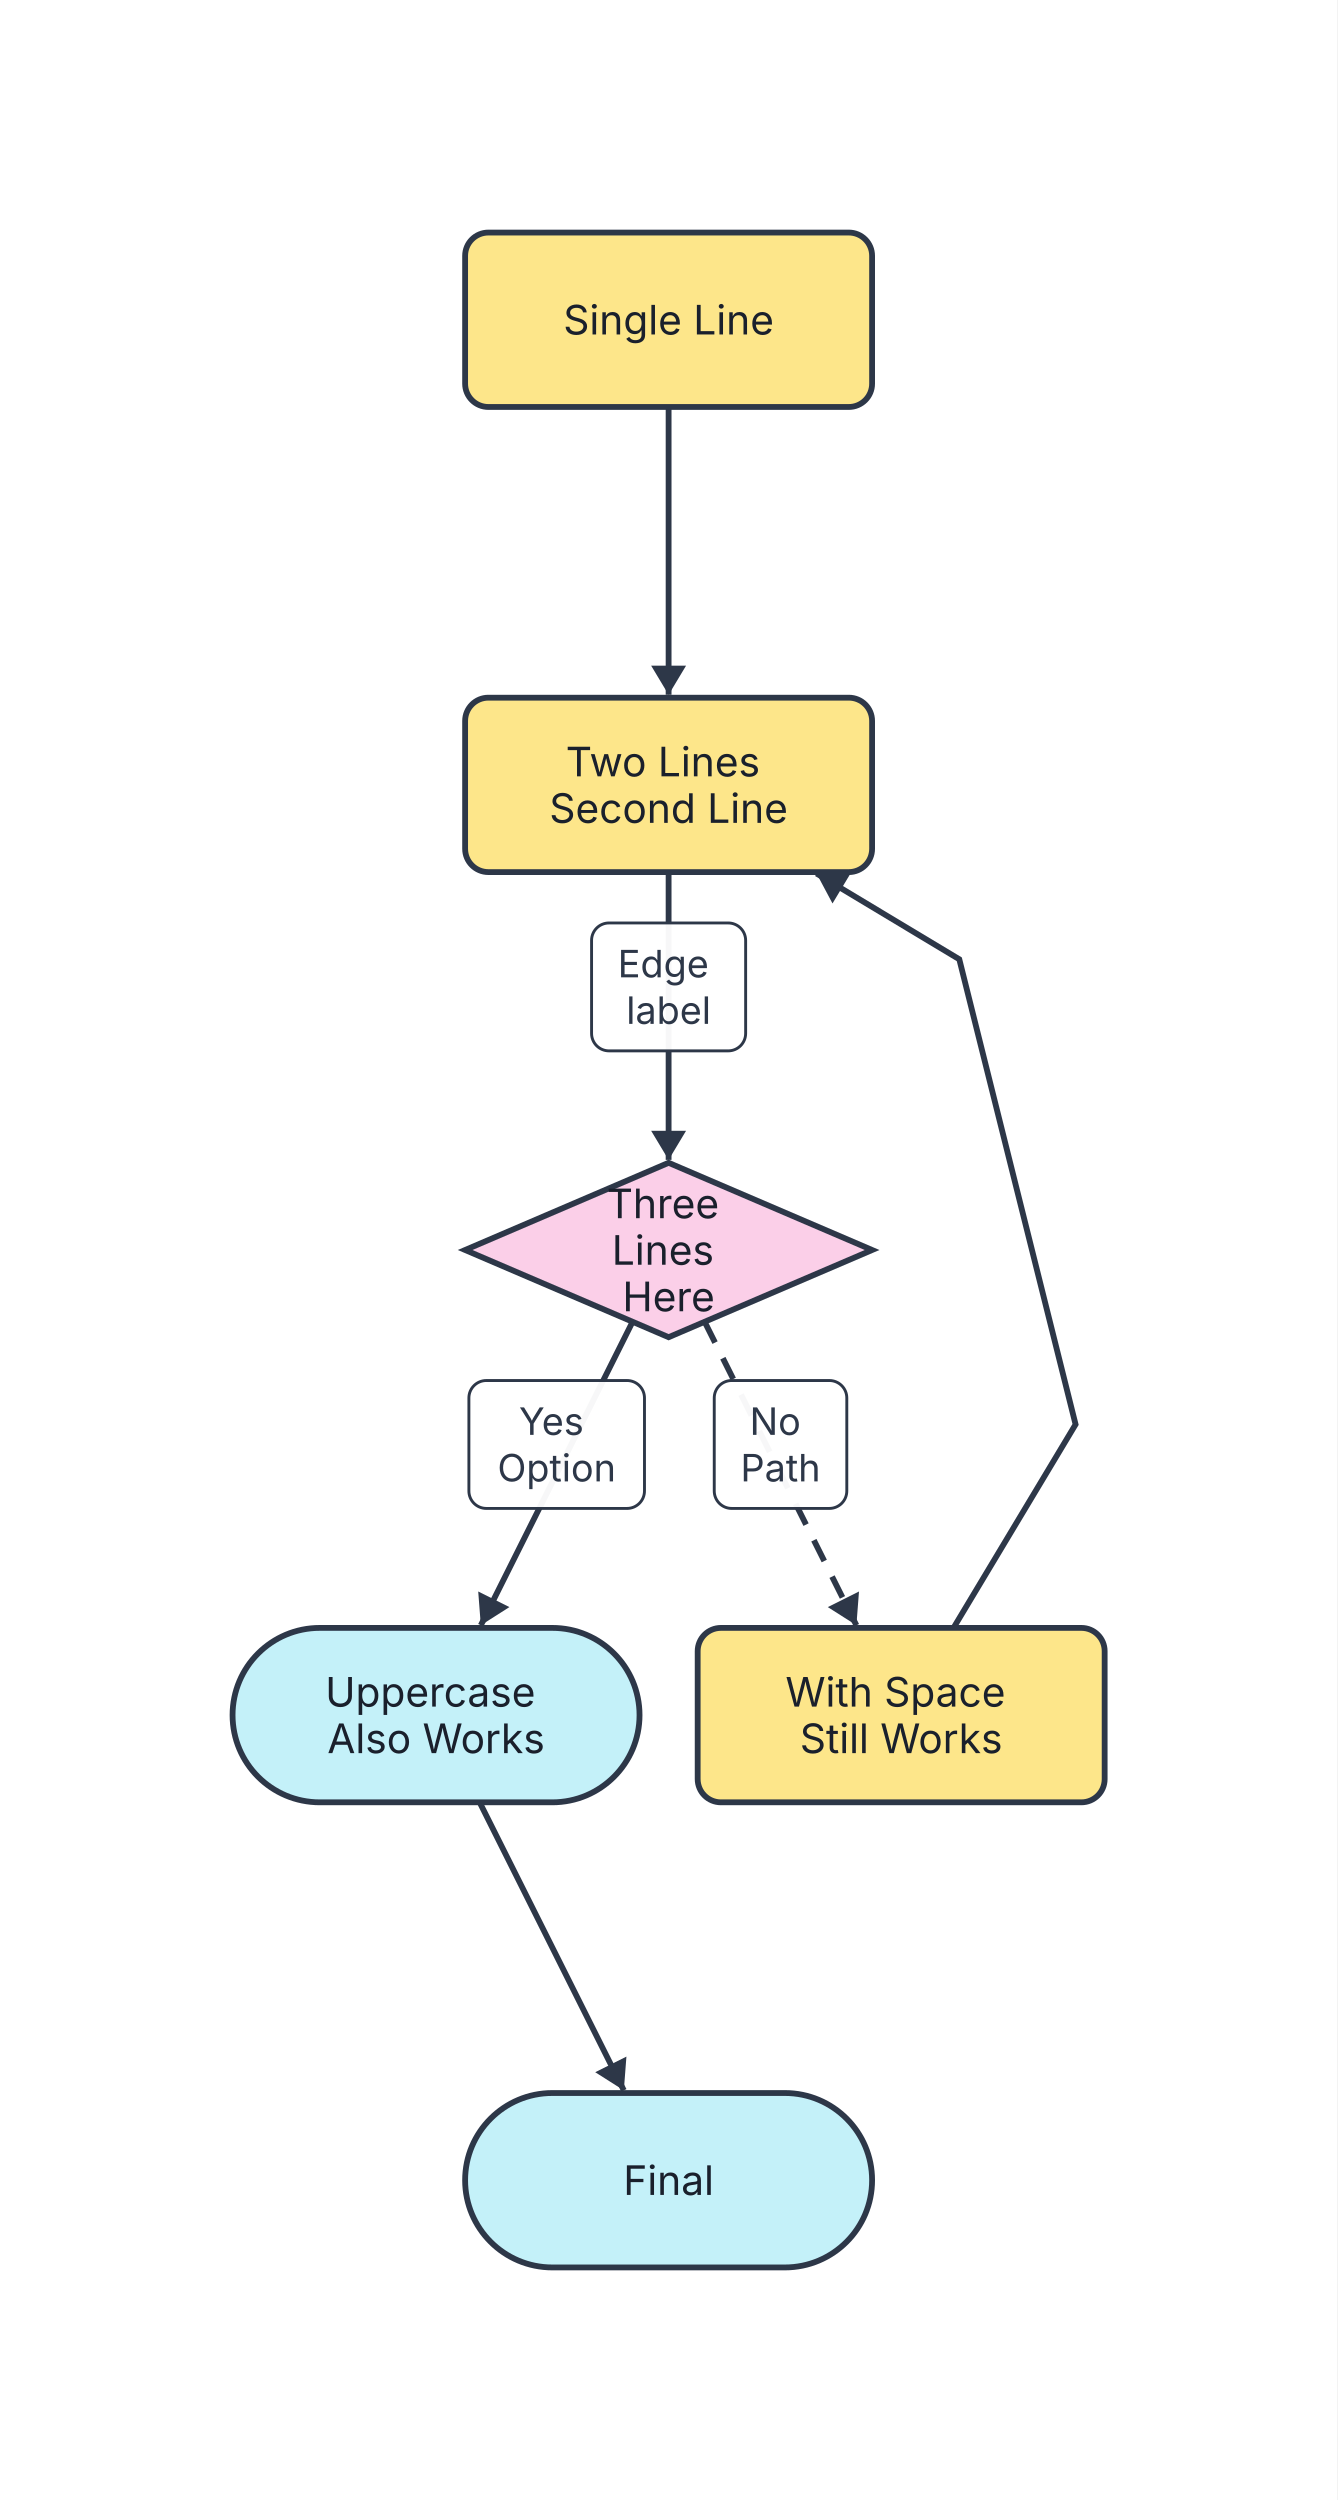
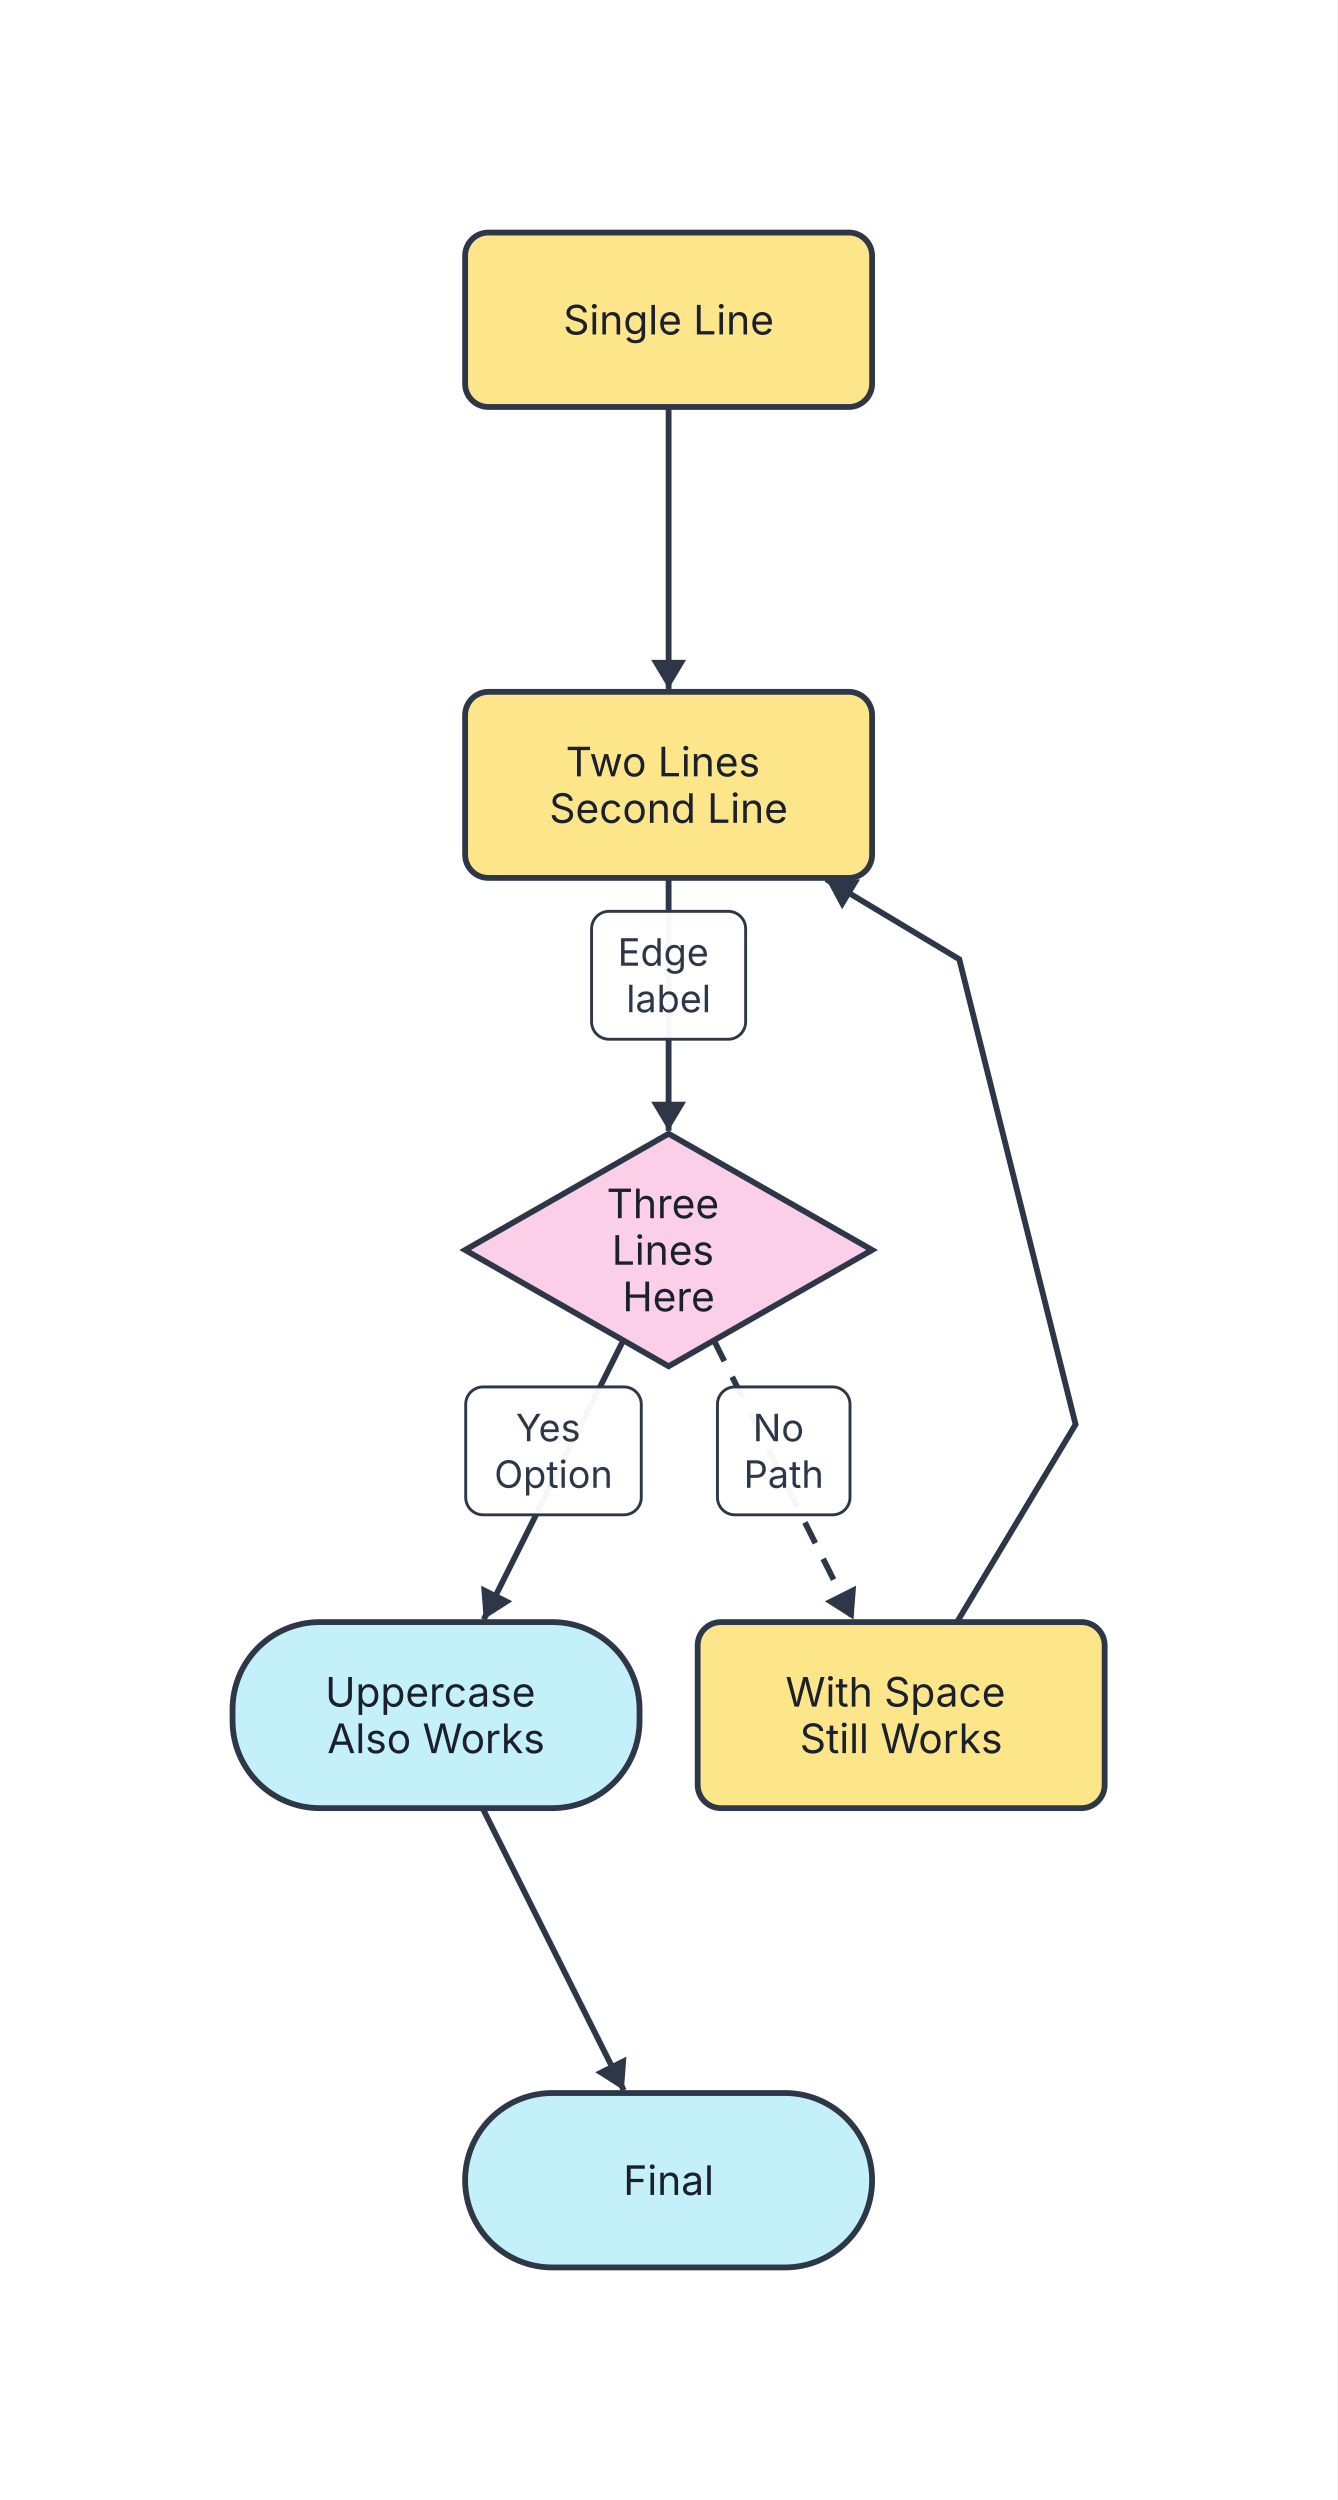
<svg xmlns="http://www.w3.org/2000/svg" width="460" height="860" viewBox="0 0 460 860" font-family="Inter, system-ui, sans-serif">
  <defs>
    <marker id="arrow-end" markerWidth="8" markerHeight="8" refX="6" refY="4" orient="auto" markerUnits="strokeWidth">
      <path d="M1,1 L6,4 L1,7 z" fill="context-stroke" />
    </marker>
    <marker id="arrow-start" markerWidth="8" markerHeight="8" refX="2" refY="4" orient="auto" markerUnits="strokeWidth">
      <path d="M7,1 L2,4 L7,7 z" fill="context-stroke" />
    </marker>
  </defs>
  <rect width="100%" height="100%" fill="white" />
-   <line x1="230.0" y1="140.0" x2="230.0" y2="239.0" stroke="#2d3748" stroke-width="2" marker-end="url(#arrow-end)" />
-   <line x1="230.0" y1="300.0" x2="230.0" y2="399.0" stroke="#2d3748" stroke-width="2" marker-end="url(#arrow-end)" />
+   <line x1="230.0" y1="140.0" x2="230.0" y2="237.0" stroke="#2d3748" stroke-width="2" marker-end="url(#arrow-end)" />
+   <line x1="230.0" y1="302.0" x2="230.0" y2="389.0" stroke="#2d3748" stroke-width="2" marker-end="url(#arrow-end)" />
  <g pointer-events="none">
-     <rect x="203.5" y="317.5" width="53.0" height="44.0" rx="6" ry="6" fill="white" fill-opacity="0.96" stroke="#2d3748" stroke-width="1" />
+     <rect x="203.5" y="313.5" width="53.0" height="44.0" rx="6" ry="6" fill="white" fill-opacity="0.96" stroke="#2d3748" stroke-width="1" />
    <text x="230.0" fill="#2d3748" font-size="13" text-anchor="middle">
-       <tspan x="230.0" y="331.5" dominant-baseline="middle">Edge</tspan>
-       <tspan x="230.0" y="347.5" dominant-baseline="middle">label</tspan>
+       <tspan x="230.0" y="327.5" dominant-baseline="middle">Edge</tspan>
+       <tspan x="230.0" y="343.5" dominant-baseline="middle">label</tspan>
    </text>
  </g>
-   <line x1="217.6" y1="454.7" x2="165.4" y2="559.1" stroke="#2d3748" stroke-width="2" marker-end="url(#arrow-end)" />
+   <line x1="214.4" y1="461.1" x2="166.4" y2="557.1" stroke="#2d3748" stroke-width="2" marker-end="url(#arrow-end)" />
  <g pointer-events="none">
-     <rect x="161.3" y="474.9" width="60.4" height="44.0" rx="6" ry="6" fill="white" fill-opacity="0.96" stroke="#2d3748" stroke-width="1" />
-     <text x="191.5" fill="#2d3748" font-size="13" text-anchor="middle">
-       <tspan x="191.5" y="488.9" dominant-baseline="middle">Yes</tspan>
-       <tspan x="191.5" y="504.9" dominant-baseline="middle">Option</tspan>
+     <rect x="160.2" y="477.1" width="60.4" height="44.0" rx="6" ry="6" fill="white" fill-opacity="0.96" stroke="#2d3748" stroke-width="1" />
+     <text x="190.4" fill="#2d3748" font-size="13" text-anchor="middle">
+       <tspan x="190.4" y="491.1" dominant-baseline="middle">Yes</tspan>
+       <tspan x="190.4" y="507.1" dominant-baseline="middle">Option</tspan>
    </text>
  </g>
-   <line x1="242.4" y1="454.7" x2="294.6" y2="559.1" stroke="#2d3748" stroke-width="2" marker-end="url(#arrow-end)" stroke-dasharray="8 6" />
+   <line x1="245.6" y1="461.1" x2="293.6" y2="557.1" stroke="#2d3748" stroke-width="2" marker-end="url(#arrow-end)" stroke-dasharray="8 6" />
  <g pointer-events="none">
-     <rect x="245.7" y="474.9" width="45.6" height="44.0" rx="6" ry="6" fill="white" fill-opacity="0.96" stroke="#2d3748" stroke-width="1" />
-     <text x="268.5" fill="#2d3748" font-size="13" text-anchor="middle">
-       <tspan x="268.5" y="488.9" dominant-baseline="middle">No</tspan>
-       <tspan x="268.5" y="504.9" dominant-baseline="middle">Path</tspan>
+     <rect x="246.8" y="477.1" width="45.6" height="44.0" rx="6" ry="6" fill="white" fill-opacity="0.96" stroke="#2d3748" stroke-width="1" />
+     <text x="269.6" fill="#2d3748" font-size="13" text-anchor="middle">
+       <tspan x="269.6" y="491.1" dominant-baseline="middle">No</tspan>
+       <tspan x="269.6" y="507.1" dominant-baseline="middle">Path</tspan>
    </text>
  </g>
-   <line x1="165.0" y1="620.0" x2="214.6" y2="719.1" stroke="#2d3748" stroke-width="2" marker-end="url(#arrow-end)" />
-   <polyline points="328.0,560.0 370.0,490.0 350.0,410.0 330.0,330.0 280.9,300.5" fill="none" stroke="#2d3748" stroke-width="2" marker-end="url(#arrow-end)" />
-   <rect x="160.0" y="240.0" width="140.0" height="60.0" rx="8" ry="8" fill="#fde68a" stroke="#2d3748" stroke-width="2" />
+   <line x1="166.0" y1="622.0" x2="214.6" y2="719.1" stroke="#2d3748" stroke-width="2" marker-end="url(#arrow-end)" />
+   <polyline points="329.2,558.0 370.0,490.0 350.0,410.0 330.0,330.0 284.2,302.5" fill="none" stroke="#2d3748" stroke-width="2" marker-end="url(#arrow-end)" />
+   <rect x="160.0" y="80.0" width="140.0" height="60.0" rx="8" ry="8" fill="#fde68a" stroke="#2d3748" stroke-width="2" />
+   <text x="230.0" y="110.0" fill="#1a202c" font-size="14" text-anchor="middle" dominant-baseline="middle">Single Line</text>
+   <rect x="160.0" y="238.0" width="140.0" height="64.0" rx="8" ry="8" fill="#fde68a" stroke="#2d3748" stroke-width="2" />
  <text x="230.0" fill="#1a202c" font-size="14" text-anchor="middle">
    <tspan x="230.0" y="262.0" dominant-baseline="middle">Two Lines</tspan>
    <tspan x="230.0" y="278.0" dominant-baseline="middle">Second Line</tspan>
  </text>
-   <polygon points="230.0,400.0 300.0,430.0 230.0,460.0 160.0,430.0" fill="#fbcfe8" stroke="#2d3748" stroke-width="2" />
+   <rect x="80.0" y="558.0" width="140.0" height="64.0" rx="30" ry="30" fill="#c4f1f9" stroke="#2d3748" stroke-width="2" />
+   <text x="150.0" fill="#1a202c" font-size="14" text-anchor="middle">
+     <tspan x="150.0" y="582.0" dominant-baseline="middle">Uppercase</tspan>
+     <tspan x="150.0" y="598.0" dominant-baseline="middle">Also Works</tspan>
+   </text>
+   <rect x="240.0" y="558.0" width="140.0" height="64.0" rx="8" ry="8" fill="#fde68a" stroke="#2d3748" stroke-width="2" />
+   <text x="310.0" fill="#1a202c" font-size="14" text-anchor="middle">
+     <tspan x="310.0" y="582.0" dominant-baseline="middle">With Space</tspan>
+     <tspan x="310.0" y="598.0" dominant-baseline="middle">Still Works</tspan>
+   </text>
+   <polygon points="230.0,390.0 300.0,430.0 230.0,470.0 160.0,430.0" fill="#fbcfe8" stroke="#2d3748" stroke-width="2" />
  <text x="230.0" fill="#1a202c" font-size="14" text-anchor="middle">
    <tspan x="230.0" y="414.0" dominant-baseline="middle">Three</tspan>
    <tspan x="230.0" y="430.0" dominant-baseline="middle">Lines</tspan>
    <tspan x="230.0" y="446.0" dominant-baseline="middle">Here</tspan>
  </text>
-   <rect x="160.0" y="80.0" width="140.0" height="60.0" rx="8" ry="8" fill="#fde68a" stroke="#2d3748" stroke-width="2" />
-   <text x="230.0" y="110.0" fill="#1a202c" font-size="14" text-anchor="middle" dominant-baseline="middle">Single Line</text>
-   <rect x="240.0" y="560.0" width="140.0" height="60.0" rx="8" ry="8" fill="#fde68a" stroke="#2d3748" stroke-width="2" />
-   <text x="310.0" fill="#1a202c" font-size="14" text-anchor="middle">
-     <tspan x="310.0" y="582.0" dominant-baseline="middle">With Space</tspan>
-     <tspan x="310.0" y="598.0" dominant-baseline="middle">Still Works</tspan>
-   </text>
-   <rect x="80.0" y="560.0" width="140.0" height="60.0" rx="30" ry="30" fill="#c4f1f9" stroke="#2d3748" stroke-width="2" />
-   <text x="150.0" fill="#1a202c" font-size="14" text-anchor="middle">
-     <tspan x="150.0" y="582.0" dominant-baseline="middle">Uppercase</tspan>
-     <tspan x="150.0" y="598.0" dominant-baseline="middle">Also Works</tspan>
-   </text>
  <rect x="160.0" y="720.0" width="140.0" height="60.0" rx="30" ry="30" fill="#c4f1f9" stroke="#2d3748" stroke-width="2" />
  <text x="230.0" y="750.0" fill="#1a202c" font-size="14" text-anchor="middle" dominant-baseline="middle">Final</text>
</svg>
